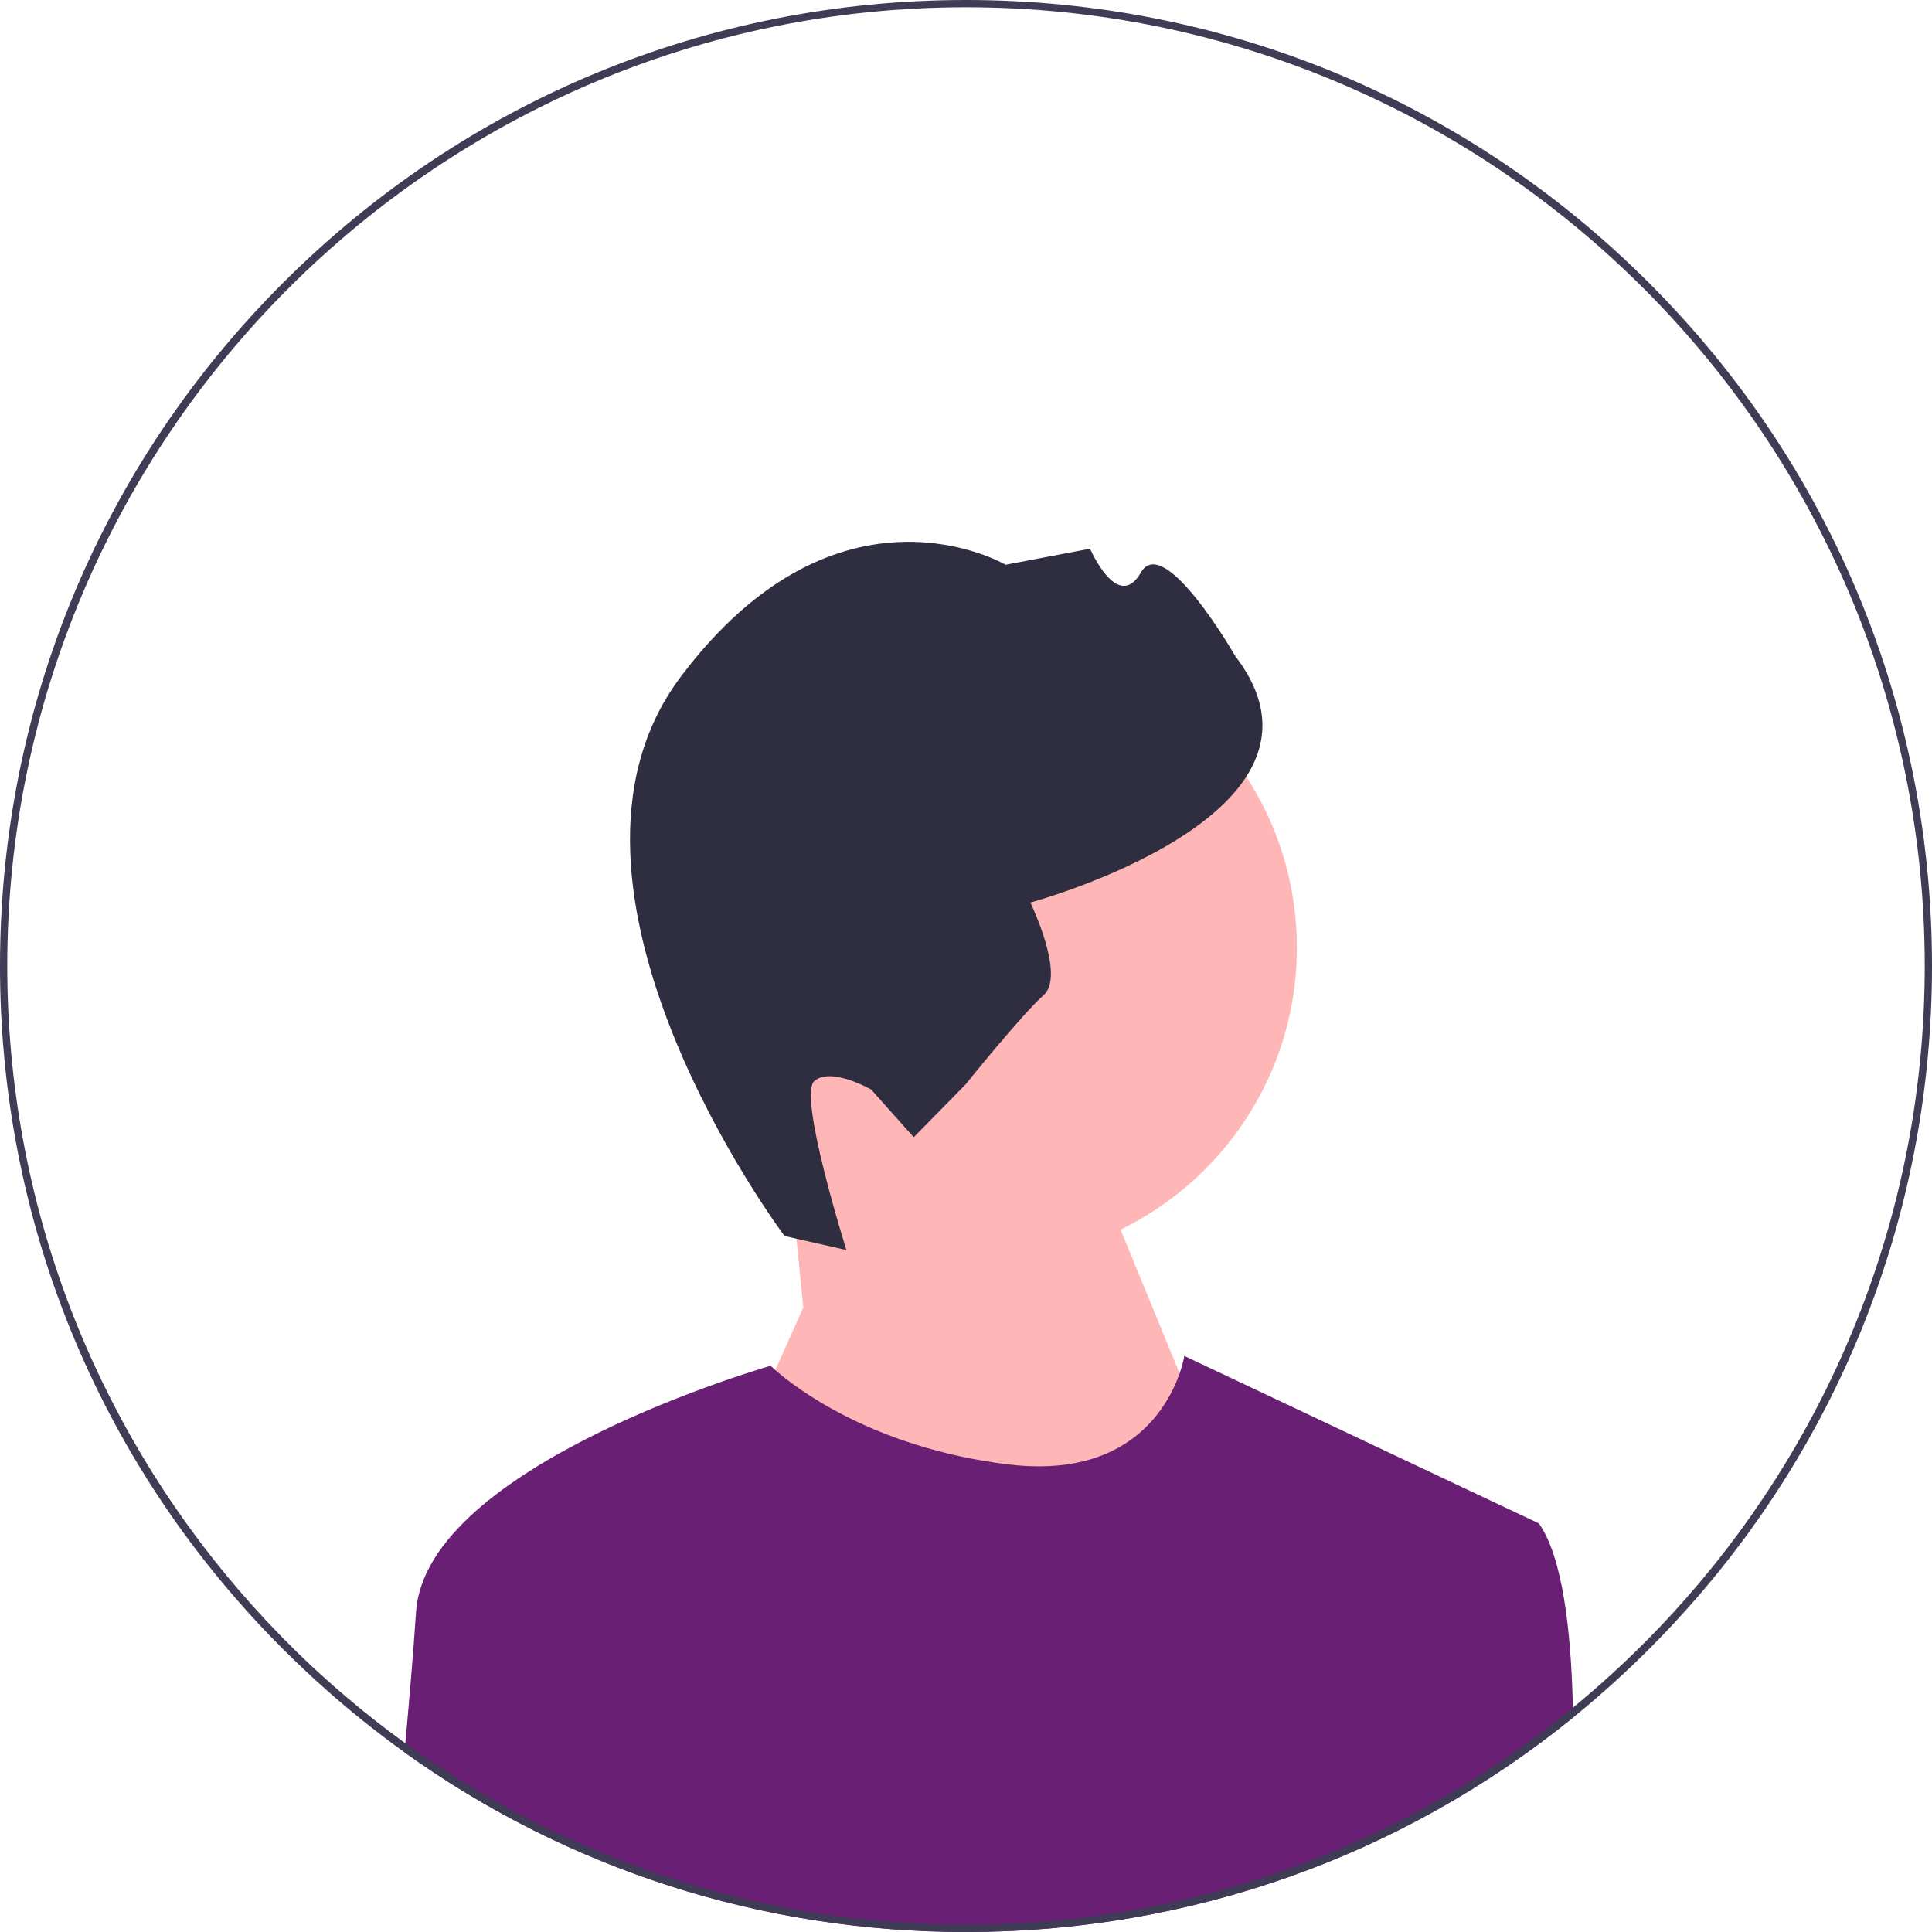
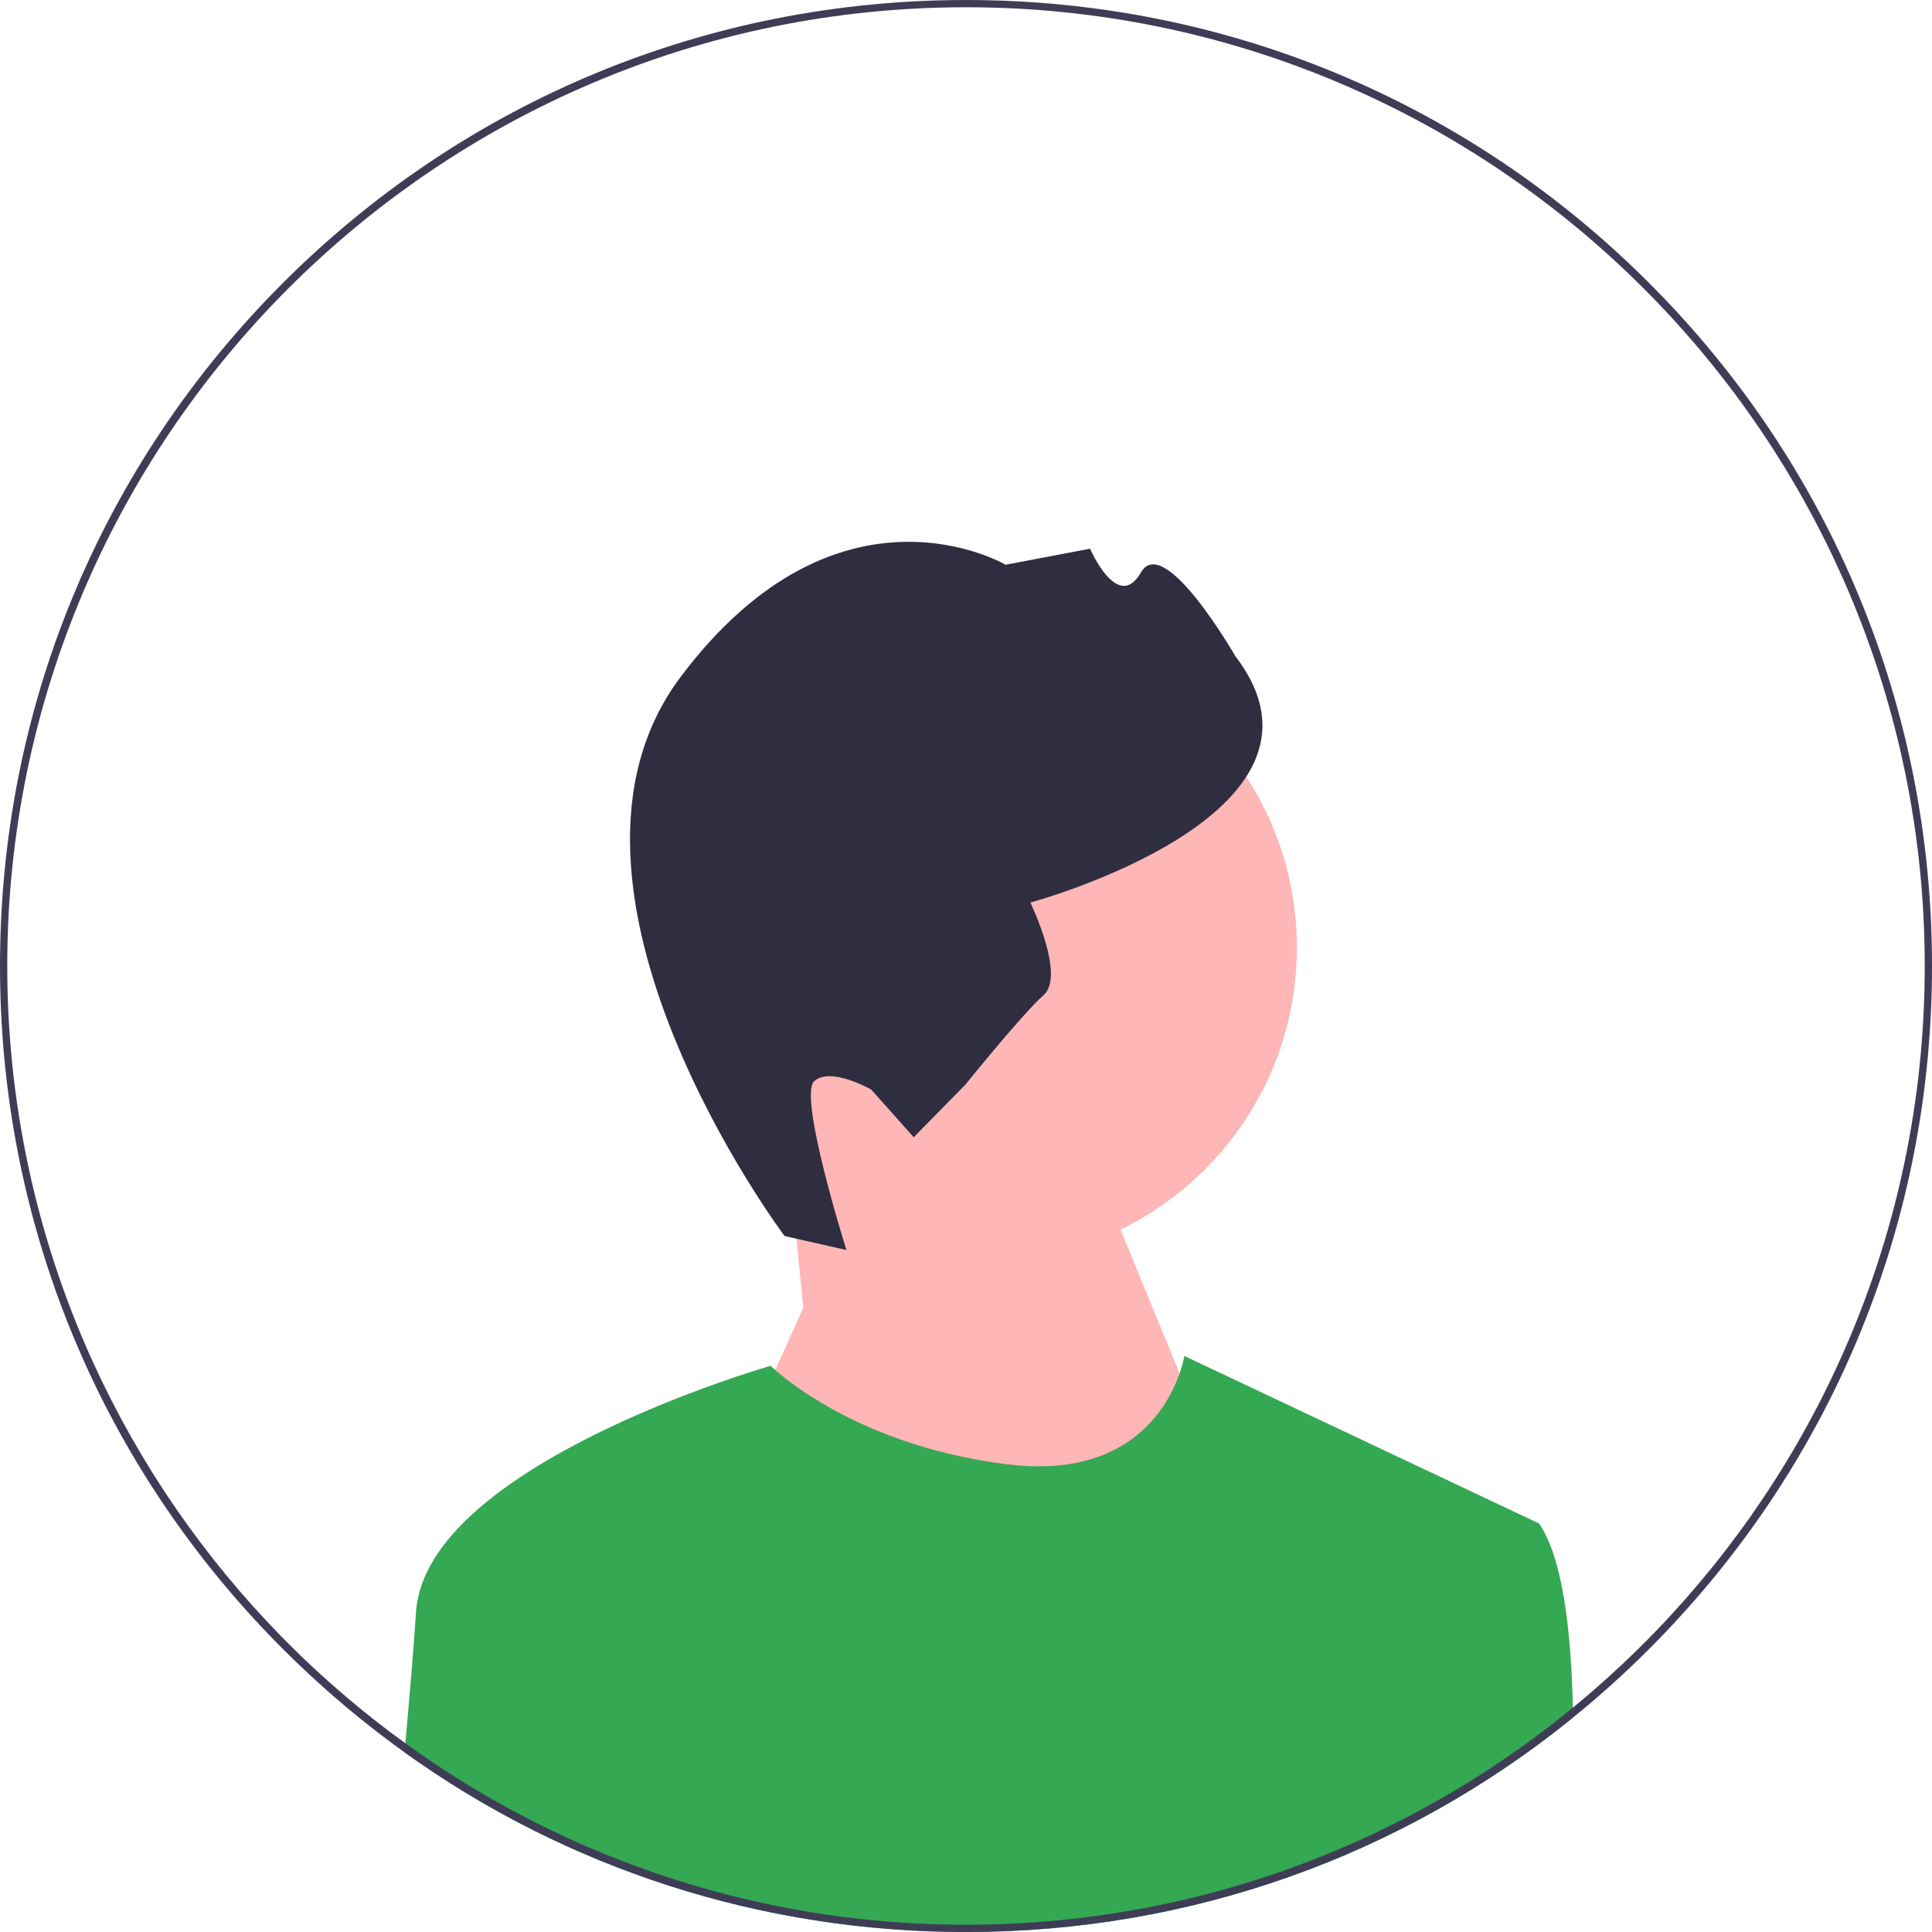
<svg xmlns="http://www.w3.org/2000/svg" width="532" height="532" viewBox="0 0 532 532">
  <circle cx="270.76" cy="260.934" r="86.349" fill="#ffb6b6" />
  <polygon points="221.19 360.052 217.289 320.618 295.19 306.052 341.19 418.052 261.19 510.052 204.19 398.052 221.19 360.052" fill="#ffb6b6" />
  <path d="m216.037,340.357l17.031,3.848s-13.388-42.455-8.844-46.508c4.544-4.053,15.68,2.333,15.68,2.333l11.702,13.12,14.254-14.512s15.475-19.242,21.534-24.646-3.673-25.464-3.673-25.464c0,0,89.892-24.239,56.443-67.84,0,0-19.611-34.185-25.997-23.049-6.386,11.136-14.002-6.55-14.002-6.55l-23.254,4.422s-45.894-27.06-89.453,30.83c-43.559,57.89,28.579,154.016,28.579,154.016h-0Z" fill="#2f2e41" />
-   <path d="m433.16,472.95c-47.19,38.26-105.57,59.05-167.16,59.05-56.24,0-109.81-17.34-154.62-49.48.08-.84.16-1.67.23-2.5,1.19-13,2.25-25.64,2.95-36.12,2.71-40.69,97.64-67.81,97.64-67.81,0,0,.43.43,1.29,1.18,5.24,4.6,26.51,21.28,63.81,25.94,33.26,4.16,44.21-15.57,47.52-25.02,1-2.88,1.3-4.81,1.3-4.81l97.64,46.11c6.37,9.1,8.86,28.7,9.35,50.73.02.91.04,1.81.05,2.73Z" fill="#691f74" />
+   <path d="m433.16,472.95c-47.19,38.26-105.57,59.05-167.16,59.05-56.24,0-109.81-17.34-154.62-49.48.08-.84.16-1.67.23-2.5,1.19-13,2.25-25.64,2.95-36.12,2.71-40.69,97.64-67.81,97.64-67.81,0,0,.43.43,1.29,1.18,5.24,4.6,26.51,21.28,63.81,25.94,33.26,4.16,44.21-15.57,47.52-25.02,1-2.88,1.3-4.81,1.3-4.81l97.64,46.11c6.37,9.1,8.86,28.7,9.35,50.73.02.91.04,1.81.05,2.73Z" fill="#34a853" />
  <path d="m454.09,77.91C403.85,27.67,337.05,0,266,0S128.15,27.67,77.91,77.91C27.67,128.15,0,194.95,0,266c0,64.85,23.05,126.16,65.29,174.57,4.03,4.63,8.24,9.14,12.62,13.52,1.03,1.03,2.07,2.06,3.12,3.06,2.8,2.71,5.65,5.36,8.55,7.93,1.76,1.57,3.54,3.11,5.34,4.62,1.41,1.19,2.82,2.36,4.25,3.51.03.03.05.05.08.07,3.97,3.2,8.01,6.28,12.13,9.24,44.81,32.14,98.38,49.48,154.62,49.48,61.59,0,119.97-20.79,167.16-59.05,3.85-3.12,7.62-6.36,11.32-9.71,3.27-2.96,6.47-6.01,9.61-9.15.99-.99,1.98-1.99,2.95-3,2.7-2.78,5.32-5.61,7.88-8.48,43.37-48.72,67.08-110.84,67.08-176.61,0-71.05-27.67-137.85-77.91-188.09Zm10.18,362.21c-2.5,2.84-5.06,5.64-7.68,8.37-4.08,4.25-8.29,8.37-12.64,12.34-1.65,1.52-3.32,3-5.01,4.47-1.92,1.67-3.86,3.31-5.83,4.92-15.53,12.75-32.54,23.75-50.73,32.71-7.19,3.55-14.56,6.78-22.1,9.67-29.29,11.24-61.08,17.4-94.28,17.4-32.04,0-62.76-5.74-91.19-16.24-11.67-4.3-22.95-9.41-33.78-15.26-1.59-.86-3.17-1.73-4.74-2.62-8.26-4.68-16.25-9.79-23.92-15.31-.25-.18-.51-.37-.76-.55-5.46-3.94-10.77-8.09-15.9-12.45-1.88-1.59-3.74-3.2-5.57-4.85-2.98-2.65-5.9-5.38-8.75-8.18-5.4-5.29-10.56-10.8-15.49-16.53C26.09,391.77,2,331.65,2,266,2,120.43,120.43,2,266,2s264,118.43,264,264c0,66.66-24.83,127.62-65.73,174.12Z" fill="#3f3d56" />
</svg>
